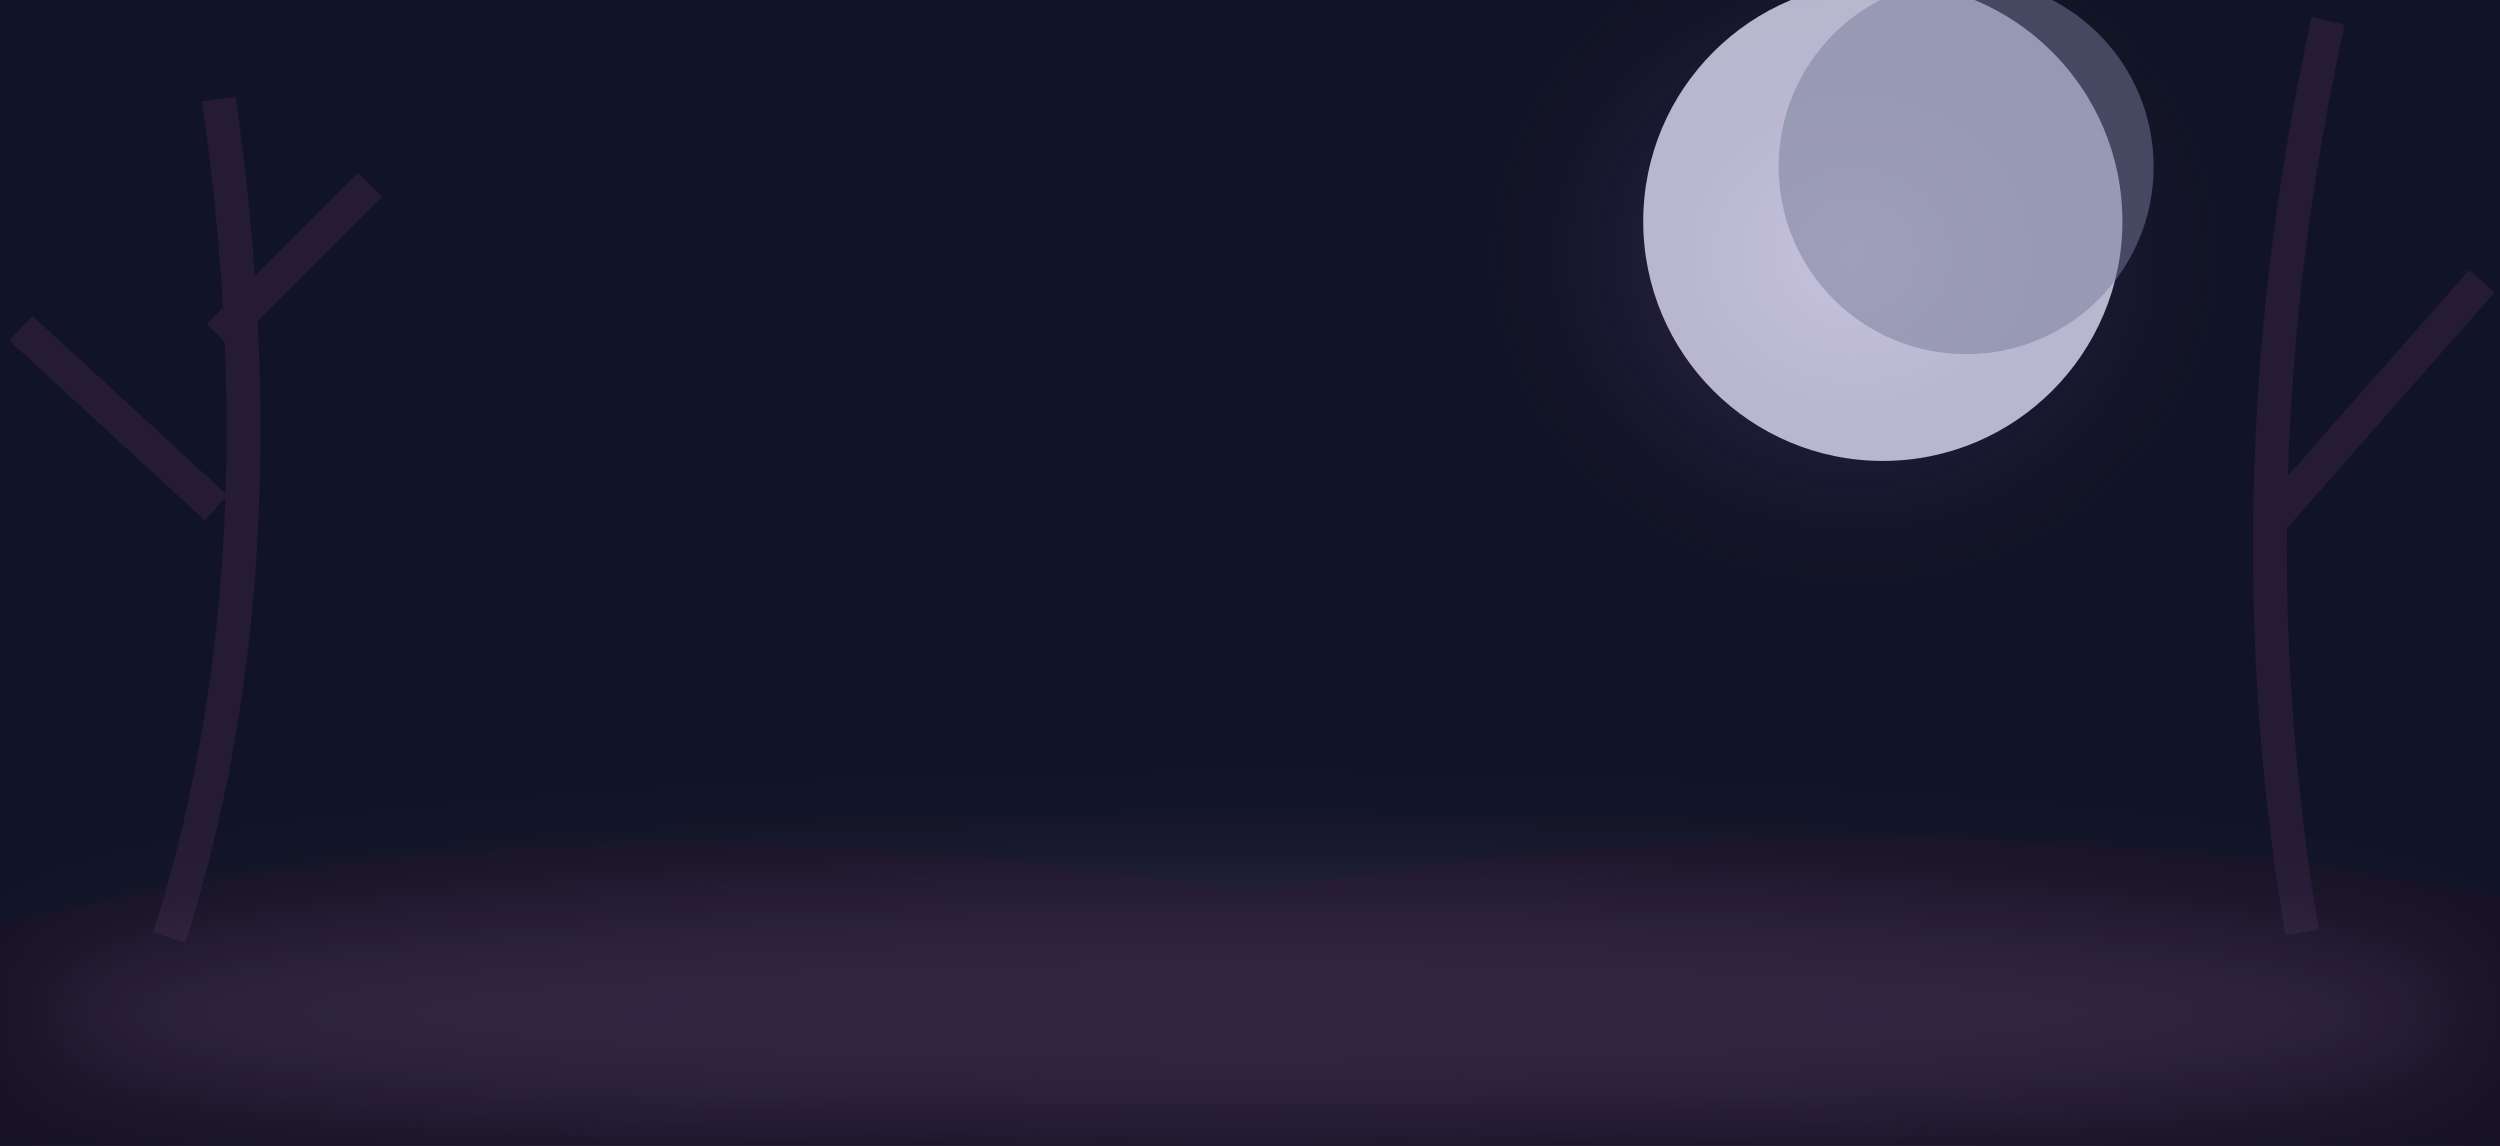
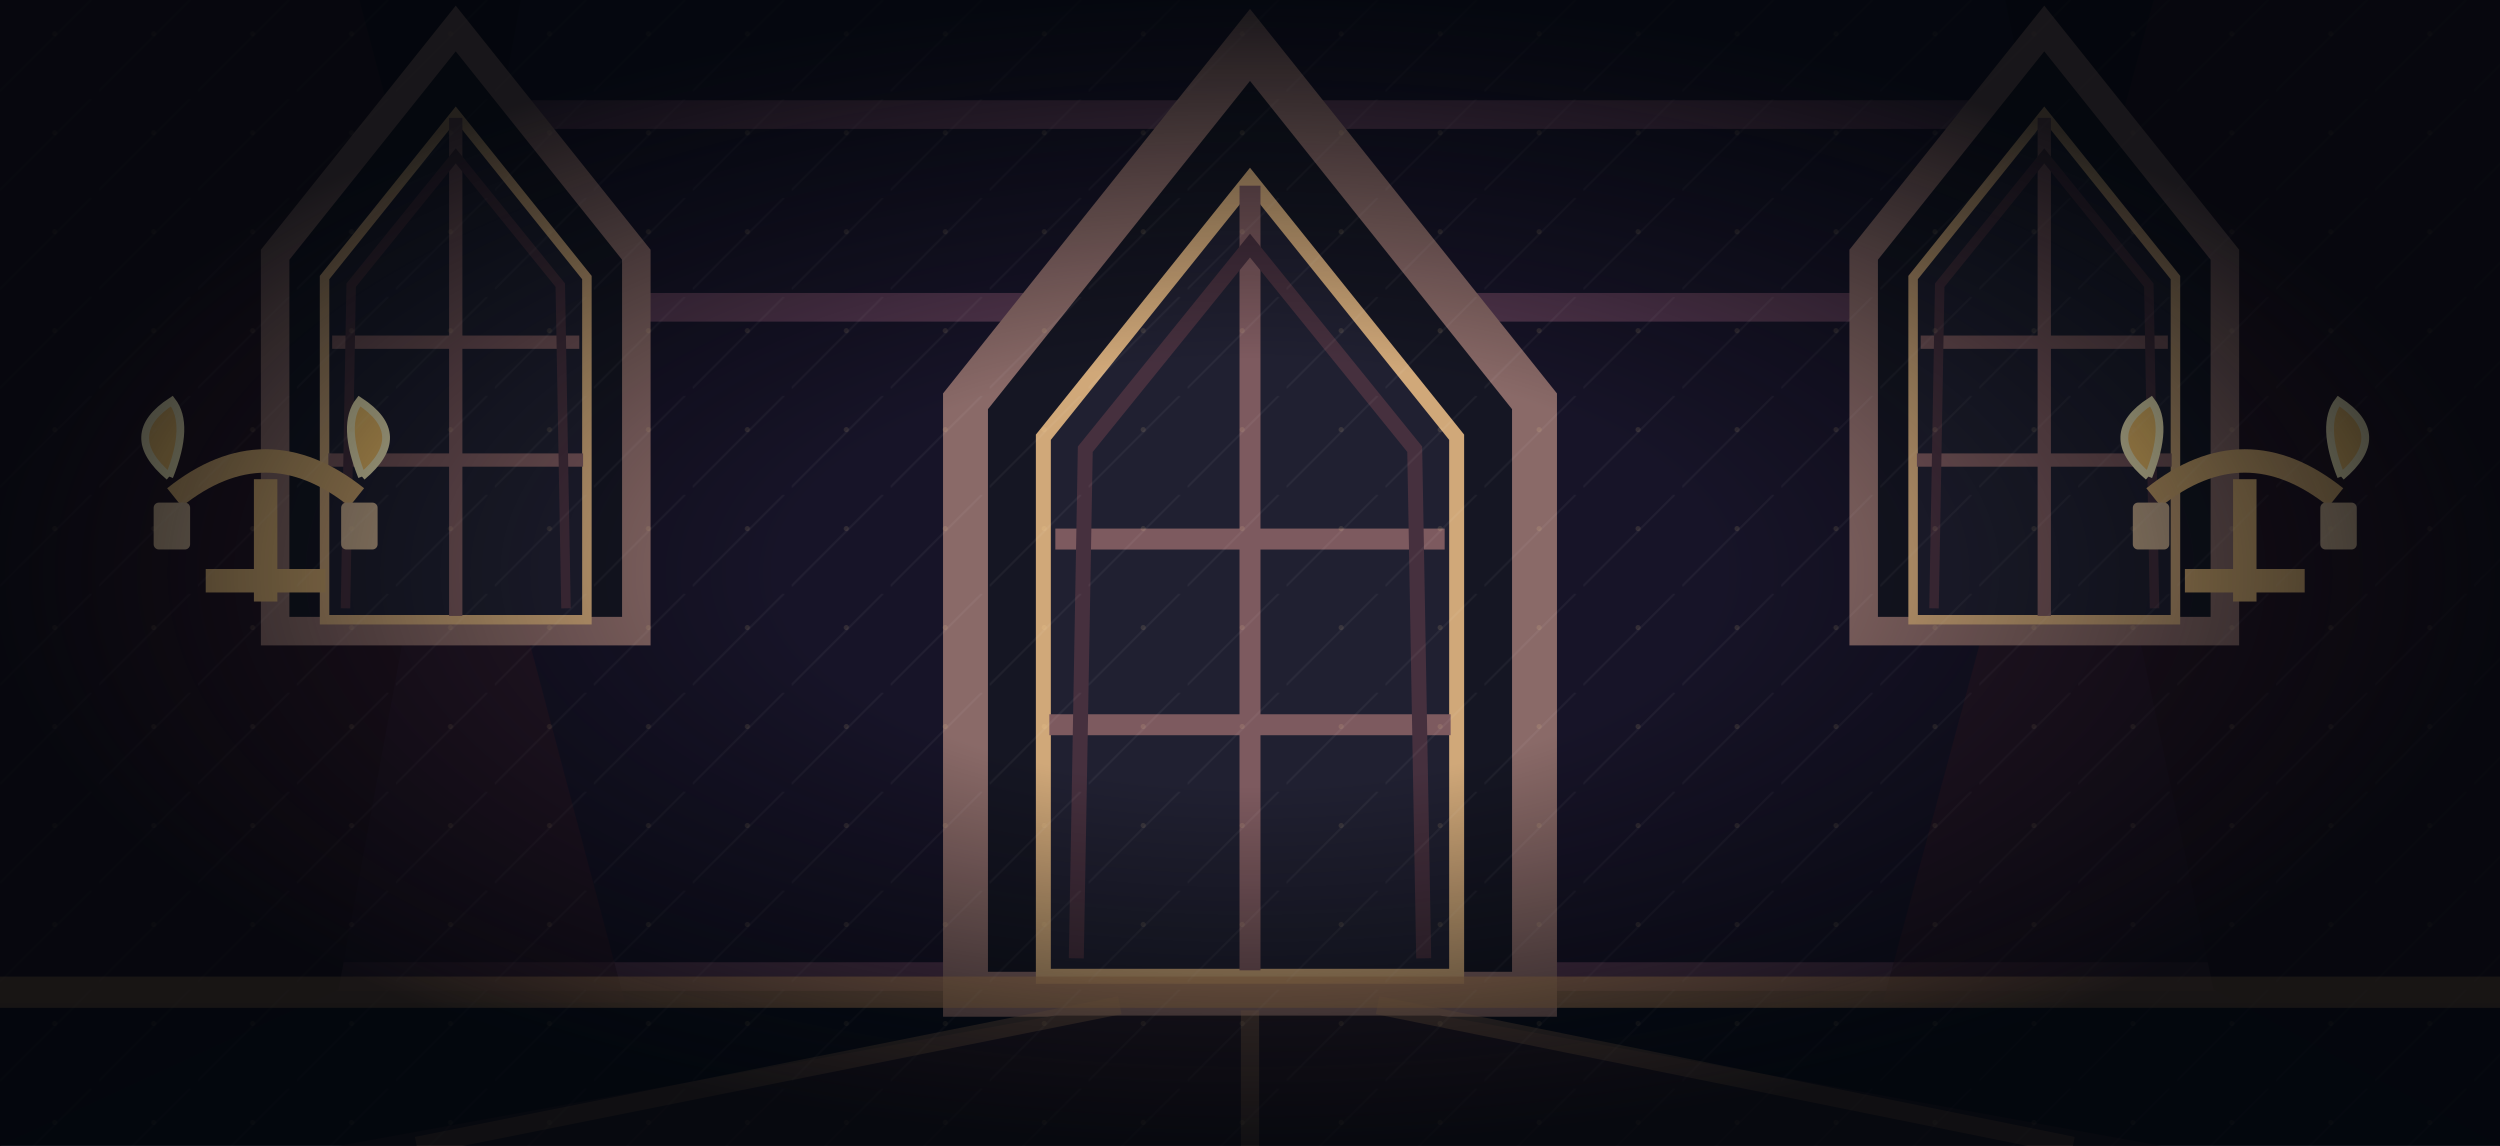
<svg xmlns="http://www.w3.org/2000/svg" width="960" height="440" viewBox="0 0 960 440">
  <defs>
    <linearGradient id="night" x1="0" y1="0" x2="1" y2="1">
      <stop stop-color="#142b30" />
      <stop offset=".52" stop-color="#08131b" />
      <stop offset="1" stop-color="#070d13" />
    </linearGradient>
    <linearGradient id="gold" x1="0" y1="0" x2=".86" y2="1">
      <stop stop-color="#fff1b8" />
      <stop offset=".28" stop-color="#c8a5f8" />
      <stop offset=".61" stop-color="#7c4d26" />
      <stop offset=".84" stop-color="#e9c583" />
      <stop offset="1" stop-color="#5f3e23" />
    </linearGradient>
    <linearGradient id="silk" x1="0" y1="0" x2="1" y2="1">
      <stop stop-color="#38223c" />
      <stop offset=".55" stop-color="#07171b" />
      <stop offset="1" stop-color="#020c11" />
    </linearGradient>
    <linearGradient id="paper" x1="0" y1="0" x2="1" y2="1">
      <stop stop-color="#fff9e7" />
      <stop offset=".62" stop-color="#ebd9b6" />
      <stop offset="1" stop-color="#c9b58b" />
    </linearGradient>
    <linearGradient id="obsidian" x1="0" y1="0" x2="1" y2="1">
      <stop stop-color="#495968" />
      <stop offset=".36" stop-color="#14202c" />
      <stop offset=".75" stop-color="#060c15" />
      <stop offset="1" stop-color="#27323a" />
    </linearGradient>
    <radialGradient id="light">
      <stop stop-color="#c8a5f8" stop-opacity=".6" />
      <stop offset=".35" stop-color="#c8a5f8" stop-opacity=".16" />
      <stop offset="1" stop-color="#c8a5f8" stop-opacity="0" />
    </radialGradient>
    <radialGradient id="aura">
      <stop stop-color="#e4baff" stop-opacity=".48" />
      <stop offset=".46" stop-color="#a160da" stop-opacity=".13" />
      <stop offset="1" stop-color="#34163f" stop-opacity="0" />
    </radialGradient>
    <radialGradient id="vignette">
      <stop offset=".37" stop-color="#000000" stop-opacity="0" />
      <stop offset="1" stop-color="#01050a" stop-opacity=".83" />
    </radialGradient>
    <filter id="soft" x="-50%" y="-50%" width="200%" height="200%">
      <feGaussianBlur stdDeviation="21" />
    </filter>
    <filter id="smallglow" x="-70%" y="-70%" width="240%" height="240%">
      <feGaussianBlur stdDeviation="6" />
    </filter>
    <filter id="shadow" x="-40%" y="-40%" width="180%" height="200%">
      <feDropShadow dx="0" dy="11" stdDeviation="13" flood-color="#000000" flood-opacity=".79" />
    </filter>
    <pattern id="grain" width="38" height="38" patternUnits="userSpaceOnUse">
      <path d="M0 35L35 0" fill="none" stroke="#ffffff" stroke-opacity=".045" stroke-width=".8" />
      <circle cx="21" cy="13" r="1" fill="#ffde9a" opacity=".12" />
    </pattern>
  </defs>
-   <rect width="960" height="440" fill="#111426" />
-   <ellipse cx="712" cy="98" rx="145" ry="131" fill="url(#aura)" />
-   <circle cx="723" cy="85" r="92" fill="#d6d4ec" opacity=".84" />
-   <circle cx="755" cy="64" r="72" fill="#777b9a" opacity=".5" />
-   <path d="M0 355Q230 300 480 343Q720 300 960 344V440H0Z" fill="#171225" />
-   <g stroke="#251b33" stroke-width="13" fill="none">
-     <path d="M65 360Q110 219 84 38M83 195L8 126M84 129L142 71M884 358Q855 186 894 8M872 200L953 108" />
+   <rect width="960" height="440" fill="#0b101e" />
+   <path d="M0 0H960V385H0Z" fill="#171428" />
+   <path d="M0 44H960M0 118H960M0 375H960" stroke="#64405a" stroke-width="11" opacity=".76" />
+   <path d="M0 0L200 0L130 380L0 440Z M960 0L770 0L850 380L960 440Z" fill="#110e1c" />
+   <path d="M0 0H138L240 385H0ZM960 0H827L723 385H960Z" fill="#331828" opacity=".52" />
+   <g transform="translate(480 0) scale(1.15)">
+     <path d="M-95 332V134L0 15L95 134V332Z" fill="#151623" stroke="#8a6a68" stroke-width="15" />
+     <path d="M-69 326V146L0 60L69 146V326Z" fill="#202031" stroke="#d0a879" stroke-width="5" />
+     <path d="M0 62V324M-65 180H65M-67 242H67" stroke="#7d5a5f" stroke-width="7" />
+     <path d="M-58 320L-55 150L0 82L55 150L58 320" stroke="#46303e" stroke-width="5" fill="none" />
  </g>
-   <ellipse cx="480" cy="389" rx="470" ry="51" fill="#ae88c5" opacity=".17" filter="url(#soft)" />
+   <g transform="translate(175 0) scale(0.73)">
+     <path d="M-95 332V134L0 15L95 134V332Z" fill="#151623" stroke="#8a6a68" stroke-width="15" />
+     <path d="M-69 326V146L0 60L69 146V326Z" fill="#202031" stroke="#d0a879" stroke-width="5" />
+     <path d="M0 62V324M-65 180H65M-67 242H67" stroke="#7d5a5f" stroke-width="7" />
+     <path d="M-58 320L-55 150L0 82L55 150L58 320" stroke="#46303e" stroke-width="5" fill="none" />
+   </g>
+   <g transform="translate(785 0) scale(0.73)">
+     <path d="M-95 332V134L0 15L95 134V332Z" fill="#151623" stroke="#8a6a68" stroke-width="15" />
+     <path d="M-69 326V146L0 60L69 146V326Z" fill="#202031" stroke="#d0a879" stroke-width="5" />
+     <path d="M0 62V324M-65 180H65M-67 242H67" stroke="#7d5a5f" stroke-width="7" />
+     <path d="M-58 320L-55 150L0 82L55 150L58 320" stroke="#46303e" stroke-width="5" fill="none" />
+   </g>
+   <path d="M405 390L130 440H830L553 390Z" fill="#241b27" />
+   <path d="M160 440L430 386M796 440L529 386M480 388V440" stroke="#b98c65" opacity=".35" stroke-width="7" />
+   <path d="M0 381H960" stroke="#bb895d" opacity=".67" stroke-width="12" />
+   <g transform="translate(102 191)">
+     <path d="M-35 0Q0 -28 35 0M0 -7V40M-23 32H23" stroke="#d7ad71" stroke-width="9" fill="none" />
+     <path d="M-37 -8Q-29 -28 -36 -37Q-56 -24 -37 -8M37 -8Q29 -28 36 -37Q56 -24 37 -8" fill="#ffcc6f" stroke="#fff5c2" stroke-width="3" />
+     <rect x="-43" y="2" width="14" height="18" rx="2" fill="#d0b393" />
+     <rect x="29" y="2" width="14" height="18" rx="2" fill="#d0b393" />
+   </g>
+   <g transform="translate(862 191)">
+     <path d="M-35 0Q0 -28 35 0M0 -7V40M-23 32H23" stroke="#d7ad71" stroke-width="9" fill="none" />
+     <path d="M-37 -8Q-29 -28 -36 -37Q-56 -24 -37 -8M37 -8Q29 -28 36 -37Q56 -24 37 -8" fill="#ffcc6f" stroke="#fff5c2" stroke-width="3" />
+     <rect x="-43" y="2" width="14" height="18" rx="2" fill="#d0b393" />
+     <rect x="29" y="2" width="14" height="18" rx="2" fill="#d0b393" />
+   </g>
+   <path d="M0 0H960V440H0Z" fill="url(#grain)" />
+   <rect width="960" height="440" fill="url(#vignette)" />
</svg>
